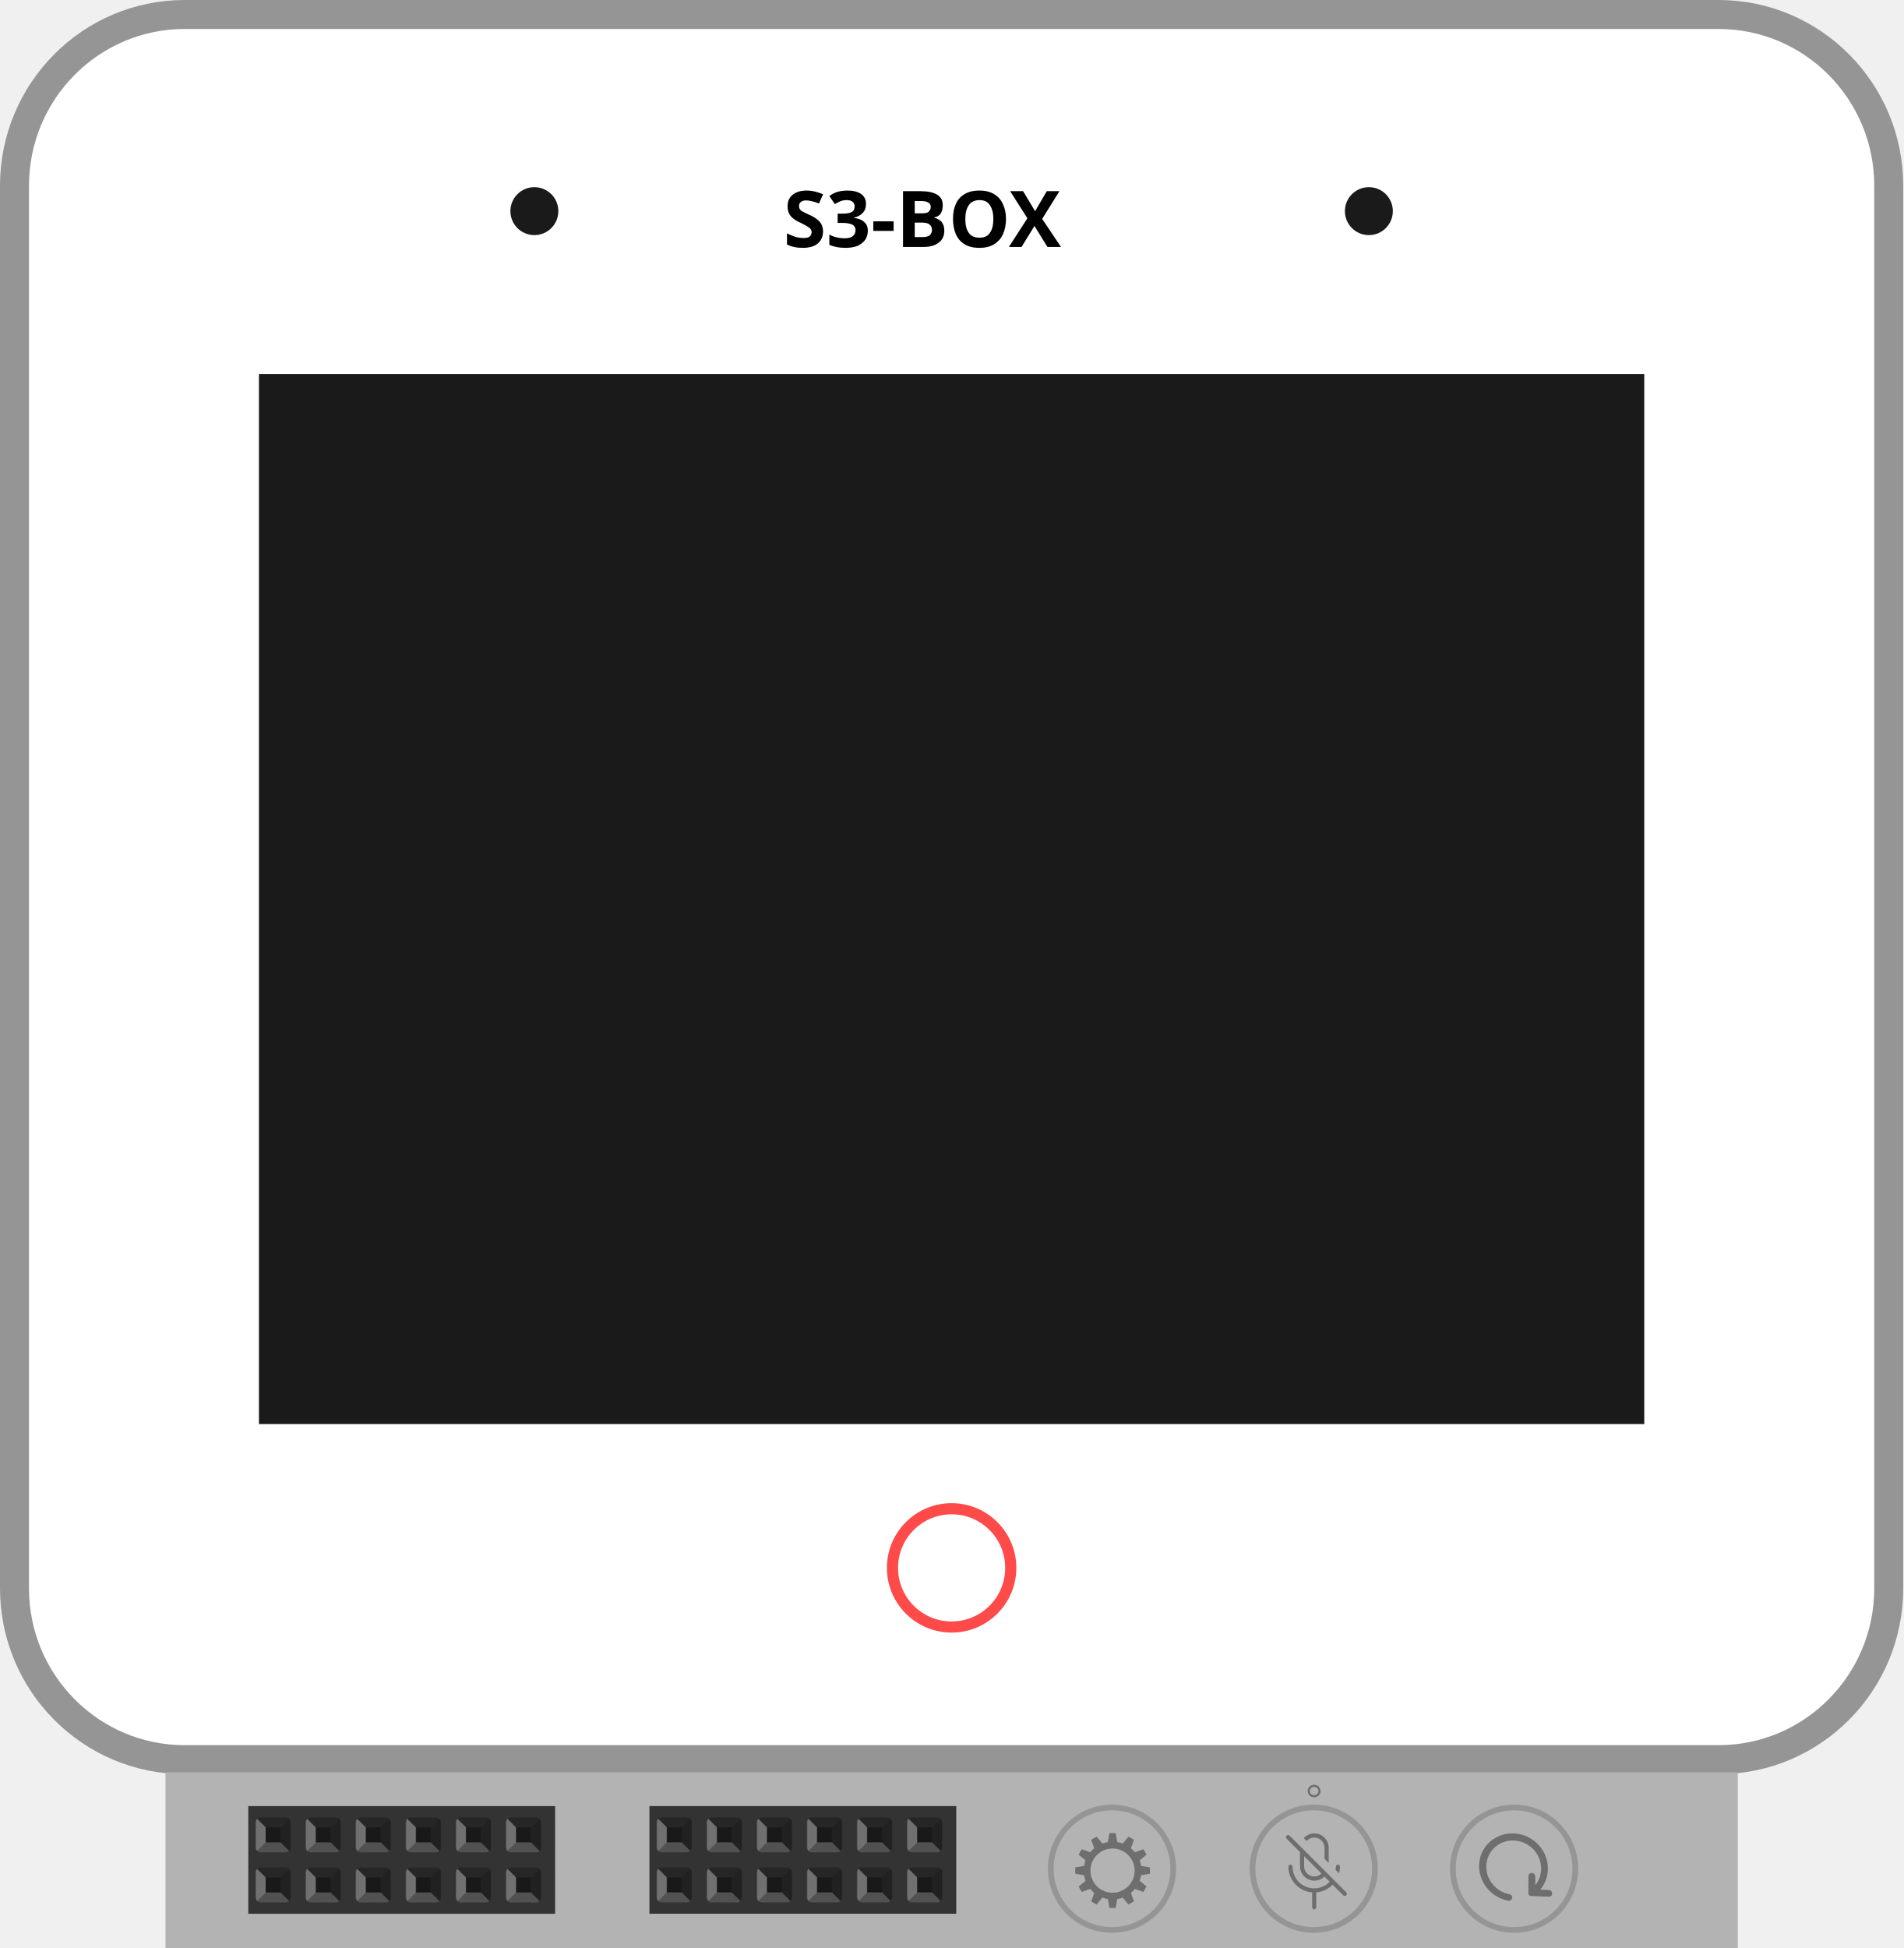
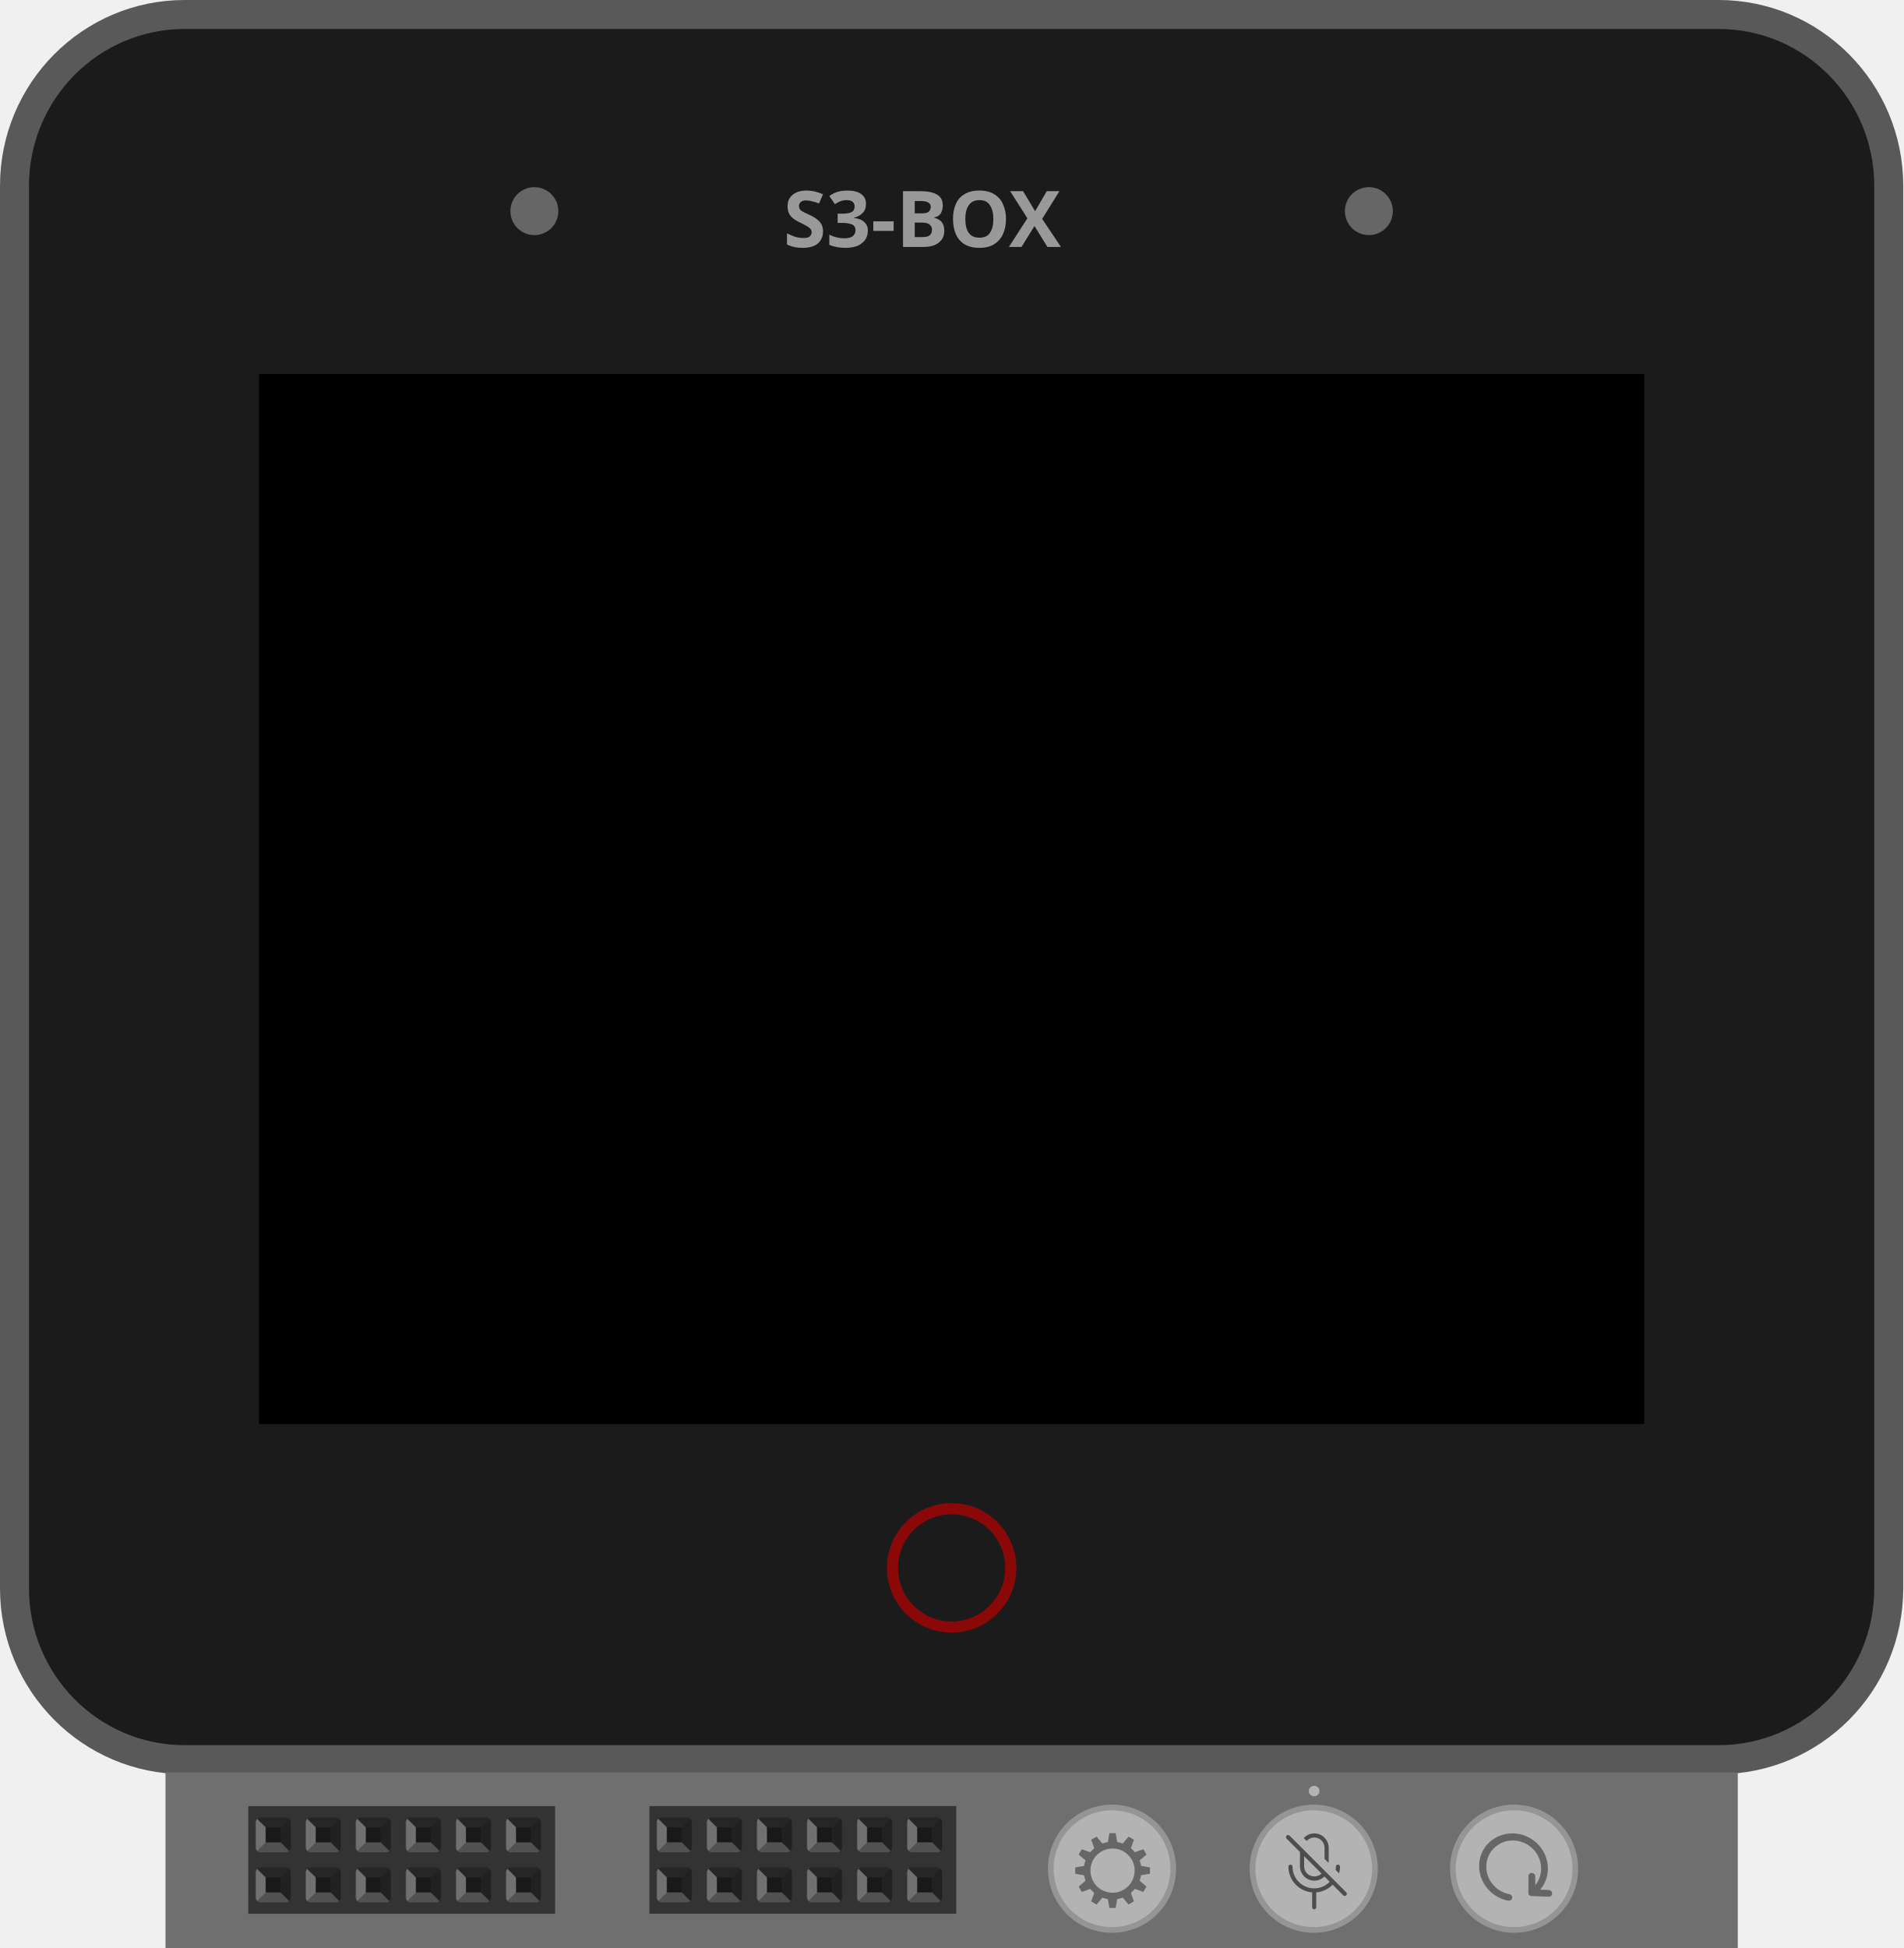
<svg xmlns="http://www.w3.org/2000/svg" xmlns:xlink="http://www.w3.org/1999/xlink" width="96.548mm" height="98.8mm" viewBox="0 0 96.548 98.8" version="1.1" id="svg1" xml:space="preserve">
  <defs id="defs1">
    <pattern xlink:href="#pins-female" id="pattern5" patternTransform="rotate(90,16.14846,1.790808)" />
    <pattern id="pins-female" width="2.54" height="2.54" patternUnits="userSpaceOnUse">
      <rect x="0" y="0" width="2.54" height="2.54" fill="#333" id="rect3-0" />
      <rect x="1.079" y="0.896" width="0.762" height="0.762" style="fill: #191919" id="rect4-9" />
      <path transform="translate(1.079, 1.658) rotate(180 0 0)" d="m 0 0 v 0.762 l 0.433,0.433 c 0.046,-0.046 0.074,-0.109 0.074,-0.179 v -1.27 c 0,-0.070 -0.028,-0.133 -0.074,-0.179 z" style="opacity: 0.25" id="path4-56" />
      <path transform="translate(1.841, 1.658) rotate(90 0 0)" d="m 0 0 v 0.762 l 0.433,0.433 c 0.046,-0.046 0.074,-0.109 0.074,-0.179 v -1.27 c 0,-0.070 -0.028,-0.133 -0.074,-0.179 z" style="opacity: 0.3; fill: #fff" id="path5" />
      <path transform="translate(1.841, 0.896)" d="m 0 0 v 0.762 l 0.433,0.433 c 0.046,-0.046 0.074,-0.109 0.074,-0.179 v -1.27 c 0,-0.070 -0.028,-0.133 -0.074,-0.179 z" style="opacity: 0.15; fill: #fff" id="path6" />
      <path transform="translate(1.079, 0.896) rotate(270 0 0)" d="m 0 0 v 0.762 l 0.433,0.433 c 0.046,-0.046 0.074,-0.109 0.074,-0.179 v -1.27 c 0,-0.070 -0.028,-0.133 -0.074,-0.179 z" style="opacity: 0.35" id="path7" />
    </pattern>
    <pattern xlink:href="#pins-female-2" id="pattern5-7" patternTransform="rotate(90,26.32411,11.96384)" />
    <pattern id="pins-female-2" width="2.54" height="2.54" patternUnits="userSpaceOnUse">
      <rect x="0" y="0" width="2.54" height="2.54" fill="#333" id="rect3-0-9" />
      <rect x="1.079" y="0.896" width="0.762" height="0.762" style="fill: #191919" id="rect4-9-7" />
      <path transform="translate(1.079, 1.658) rotate(180 0 0)" d="m 0 0 v 0.762 l 0.433,0.433 c 0.046,-0.046 0.074,-0.109 0.074,-0.179 v -1.27 c 0,-0.070 -0.028,-0.133 -0.074,-0.179 z" style="opacity: 0.25" id="path4-56-5" />
      <path transform="translate(1.841, 1.658) rotate(90 0 0)" d="m 0 0 v 0.762 l 0.433,0.433 c 0.046,-0.046 0.074,-0.109 0.074,-0.179 v -1.27 c 0,-0.070 -0.028,-0.133 -0.074,-0.179 z" style="opacity: 0.3; fill: #fff" id="path5-6" />
      <path transform="translate(1.841, 0.896)" d="m 0 0 v 0.762 l 0.433,0.433 c 0.046,-0.046 0.074,-0.109 0.074,-0.179 v -1.27 c 0,-0.070 -0.028,-0.133 -0.074,-0.179 z" style="opacity: 0.15; fill: #fff" id="path6-5" />
      <path transform="translate(1.079, 0.896) rotate(270 0 0)" d="m 0 0 v 0.762 l 0.433,0.433 c 0.046,-0.046 0.074,-0.109 0.074,-0.179 v -1.27 c 0,-0.070 -0.028,-0.133 -0.074,-0.179 z" style="opacity: 0.35" id="path7-3" />
    </pattern>
  </defs>
  <g id="layer1" transform="translate(-56.72584,-88.50732)">
-     <g id="g4">
-       <rect style="opacity:1;fill:#ffffff;stroke:#959595;stroke-width:1.47;stroke-dasharray:none;stroke-opacity:1" id="rect1" width="95.078" height="88.513" x="57.461" y="89.242" rx="8.632" ry="8.691" />
+     <g id="g4" style="fill:#1b1b1b;fill-opacity:1;stroke:#595959;stroke-opacity:1">
+       <rect style="opacity:1;fill:#1b1b1b;stroke:#595959;stroke-width:1.47;stroke-dasharray:none;stroke-opacity:1;fill-opacity:1" id="rect1" width="95.078" height="88.513" x="57.461" y="89.242" rx="8.632" ry="8.691" />
    </g>
    <rect style="fill:#000000;stroke-width:0.265" id="rect2" width="4.134" height="3.404" x="79.759" y="128.879" rx="8.5" ry="3.404" />
-     <rect style="opacity:1;fill:#1a1a1a;stroke-width:0.282" id="rect3" width="70.275" height="53.254" x="69.862" y="107.48" />
-     <circle style="opacity:0.71;fill:none;stroke:#ff0000;stroke-width:0.565;stroke-dasharray:none;stroke-opacity:1" id="path3" cx="105" cy="168.028" r="3" />
-     <rect style="opacity:1;fill:#b3b3b3;fill-opacity:1;stroke:none;stroke-width:1.167;stroke-dasharray:none;stroke-opacity:1" id="rect4" width="79.759" height="8.908" x="65.121" y="178.399" />
-     <g id="g5" transform="translate(-2.590508)">
-       <circle style="opacity:1;fill:#1a1a1a;fill-opacity:1;stroke:none;stroke-width:1.47;stroke-dasharray:none;stroke-opacity:1" id="path4" cx="86.424" cy="99.216" r="1.216" />
-       <circle style="fill:#1a1a1a;fill-opacity:1;stroke:none;stroke-width:1.47;stroke-dasharray:none;stroke-opacity:1" id="path4-5" cx="128.757" cy="99.216" r="1.216" />
+     <rect style="opacity:1;fill:#000000;stroke-width:0.282;fill-opacity:1" id="rect3" width="70.275" height="53.254" x="69.862" y="107.48" />
+     <circle style="opacity:0.71;fill:none;stroke:#b90000;stroke-width:0.565;stroke-dasharray:none;stroke-opacity:1" id="path3" cx="105" cy="168.028" r="3" />
+     <rect style="opacity:1;fill:#6f6f6f;fill-opacity:1;stroke:none;stroke-width:1.167;stroke-dasharray:none;stroke-opacity:1" id="rect4" width="79.759" height="8.908" x="65.121" y="178.399" />
+     <g id="g5" transform="translate(-2.590508)" style="fill:#666666">
+       <circle style="opacity:1;fill:#666666;fill-opacity:1;stroke:none;stroke-width:1.47;stroke-dasharray:none;stroke-opacity:1" id="path4" cx="86.424" cy="99.216" r="1.216" />
+       <circle style="fill:#666666;fill-opacity:1;stroke:none;stroke-width:1.47;stroke-dasharray:none;stroke-opacity:1" id="path4-5" cx="128.757" cy="99.216" r="1.216" />
    </g>
    <g transform="translate(97.10208,194.4688)" id="g31">
      <path id="rect30" style="fill:url(#pattern5)" d="m -27.781,-14.358 v 5.46 h 15.565 v -5.46 z" />
      <path id="rect30-4" style="fill:url(#pattern5-7)" d="m -7.432,-14.36 v 5.46 h 15.565 v -5.46 z" />
    </g>
    <ellipse style="fill:#b3b3b3;fill-opacity:1;stroke:#959595;stroke-width:0.579;stroke-opacity:1;paint-order:stroke markers fill" id="path1" cx="113.136" cy="183.286" rx="2.961" ry="2.961" />
    <ellipse style="fill:#b3b3b3;fill-opacity:1;stroke:#959595;stroke-width:0.579;stroke-opacity:1;paint-order:stroke markers fill" id="path1-7" cx="123.37" cy="183.286" rx="2.961" ry="2.961" />
    <ellipse style="fill:#b3b3b3;fill-opacity:1;stroke:#959595;stroke-width:0.579;stroke-opacity:1;paint-order:stroke markers fill" id="path1-8" cx="133.534" cy="183.286" rx="2.961" ry="2.961" />
-     <path d="m 113.004,181.487 c 0,0.001 -0.009,0.052 -0.019,0.112 -0.011,0.06 -0.028,0.16 -0.039,0.222 -0.011,0.062 -0.02,0.113 -0.02,0.114 -3e-4,3e-4 -0.018,0.004 -0.039,0.008 -0.069,0.013 -0.138,0.032 -0.205,0.055 -0.033,0.011 -0.034,0.012 -0.039,0.006 -0.002,-0.003 -0.067,-0.079 -0.142,-0.17 -0.076,-0.09 -0.139,-0.167 -0.142,-0.17 -0.005,-0.005 -0.011,-0.001 -0.141,0.073 -0.075,0.043 -0.136,0.08 -0.137,0.081 -5.9e-4,0.001 0.034,0.098 0.077,0.216 l 0.078,0.213 -0.012,0.011 c -0.086,0.077 -0.099,0.09 -0.182,0.182 l -0.011,0.012 -0.209,-0.076 c -0.115,-0.042 -0.212,-0.076 -0.215,-0.077 -0.005,-5.9e-4 -0.017,0.018 -0.085,0.135 -0.075,0.13 -0.079,0.136 -0.073,0.141 0.003,0.003 0.08,0.068 0.171,0.144 0.091,0.076 0.168,0.14 0.17,0.142 0.003,0.003 0.001,0.01 -0.008,0.038 -0.025,0.074 -0.042,0.135 -0.055,0.204 -0.004,0.022 -0.008,0.04 -0.008,0.04 -5.9e-4,3e-4 -0.052,0.009 -0.114,0.02 -0.062,0.011 -0.162,0.028 -0.222,0.039 -0.06,0.011 -0.111,0.019 -0.112,0.019 -0.001,0 -0.002,0.072 -0.002,0.16 0,0.088 10e-4,0.16 0.002,0.16 0.001,0 0.052,0.009 0.112,0.019 0.06,0.011 0.16,0.028 0.222,0.039 0.062,0.011 0.113,0.02 0.114,0.02 3e-4,3e-4 0.004,0.018 0.008,0.04 0.013,0.069 0.03,0.13 0.055,0.204 0.009,0.027 0.011,0.035 0.008,0.038 -0.002,0.002 -0.079,0.066 -0.17,0.142 -0.091,0.076 -0.168,0.141 -0.171,0.144 -0.005,0.005 -10e-4,0.011 0.073,0.141 0.068,0.117 0.08,0.136 0.085,0.135 0.004,-3e-4 0.1,-0.035 0.215,-0.077 l 0.209,-0.076 0.011,0.012 c 0.083,0.092 0.096,0.105 0.182,0.182 l 0.012,0.011 -0.078,0.213 c -0.043,0.117 -0.077,0.214 -0.077,0.216 5.9e-4,0.001 0.062,0.038 0.137,0.081 0.13,0.075 0.136,0.079 0.141,0.073 0.003,-0.003 0.067,-0.079 0.142,-0.17 0.076,-0.09 0.14,-0.167 0.142,-0.17 0.005,-0.005 0.006,-0.005 0.039,0.006 0.066,0.023 0.136,0.042 0.205,0.055 0.021,0.004 0.039,0.008 0.039,0.008 3e-4,5.9e-4 0.009,0.052 0.02,0.114 0.011,0.062 0.028,0.162 0.039,0.222 0.011,0.06 0.019,0.111 0.019,0.112 0,0.001 0.072,0.002 0.159,0.002 h 0.159 l 0.015,-0.087 c 0.008,-0.048 0.026,-0.149 0.039,-0.225 0.013,-0.076 0.024,-0.138 0.025,-0.139 3e-4,-3e-4 0.02,-0.005 0.045,-0.009 0.075,-0.015 0.124,-0.028 0.2,-0.054 0.027,-0.009 0.035,-0.011 0.038,-0.008 0.002,0.002 0.066,0.079 0.142,0.17 0.076,0.091 0.141,0.168 0.144,0.171 0.005,0.005 0.011,0.001 0.141,-0.073 0.075,-0.043 0.136,-0.08 0.137,-0.081 6e-4,-0.002 -0.048,-0.138 -0.138,-0.382 l -0.017,-0.046 0.019,-0.017 c 0.064,-0.056 0.114,-0.106 0.169,-0.169 l 0.016,-0.019 0.055,0.02 c 0.21,0.077 0.371,0.135 0.373,0.135 0.001,0 0.028,-0.044 0.059,-0.097 0.03,-0.054 0.066,-0.115 0.079,-0.137 0.019,-0.032 0.022,-0.041 0.02,-0.043 -0.002,-0.002 -0.079,-0.067 -0.171,-0.144 -0.092,-0.077 -0.169,-0.142 -0.171,-0.143 -0.003,-0.003 -10e-4,-0.01 0.008,-0.038 0.025,-0.073 0.044,-0.146 0.057,-0.211 0.004,-0.019 0.008,-0.035 0.009,-0.035 0.001,0 0.067,-0.011 0.147,-0.025 0.08,-0.014 0.179,-0.031 0.221,-0.038 0.042,-0.007 0.076,-0.013 0.078,-0.013 0.001,0 0.002,-0.072 0.002,-0.16 0,-0.088 -0.001,-0.16 -0.002,-0.16 -10e-4,0 -0.051,-0.009 -0.11,-0.019 -0.06,-0.01 -0.16,-0.028 -0.223,-0.039 l -0.115,-0.02 -0.006,-0.034 c -0.012,-0.065 -0.032,-0.138 -0.057,-0.21 -0.009,-0.027 -0.011,-0.035 -0.008,-0.038 0.002,-0.002 0.079,-0.066 0.171,-0.143 0.092,-0.077 0.169,-0.142 0.171,-0.144 0.003,-0.002 -6e-4,-0.011 -0.02,-0.043 -0.013,-0.022 -0.048,-0.083 -0.079,-0.137 -0.031,-0.053 -0.057,-0.097 -0.059,-0.097 -0.002,0 -0.163,0.058 -0.373,0.135 l -0.055,0.02 -0.016,-0.019 c -0.055,-0.063 -0.105,-0.113 -0.169,-0.169 l -0.019,-0.017 0.017,-0.046 c 0.089,-0.245 0.138,-0.38 0.138,-0.382 -5.9e-4,-0.001 -0.062,-0.038 -0.137,-0.081 -0.13,-0.075 -0.136,-0.079 -0.141,-0.073 -0.003,0.003 -0.068,0.08 -0.144,0.171 -0.076,0.091 -0.14,0.168 -0.142,0.17 -0.003,0.003 -0.01,10e-4 -0.038,-0.008 -0.075,-0.026 -0.124,-0.039 -0.2,-0.054 -0.024,-0.005 -0.044,-0.009 -0.045,-0.01 -5.9e-4,-5.9e-4 -0.012,-0.063 -0.025,-0.139 -0.013,-0.076 -0.031,-0.177 -0.039,-0.225 l -0.015,-0.087 h -0.159 c -0.088,0 -0.159,0.001 -0.159,0.002 z m 0.221,0.776 c 0.201,0.007 0.417,0.082 0.588,0.205 0.227,0.162 0.386,0.401 0.446,0.672 0.019,0.086 0.025,0.149 0.025,0.243 0,0.094 -0.007,0.157 -0.025,0.243 -0.089,0.401 -0.392,0.722 -0.787,0.836 -0.116,0.033 -0.231,0.046 -0.359,0.041 -0.479,-0.019 -0.894,-0.347 -1.028,-0.812 -0.033,-0.115 -0.046,-0.231 -0.042,-0.359 0.014,-0.357 0.203,-0.69 0.505,-0.887 0.146,-0.096 0.308,-0.155 0.487,-0.177 0.029,-0.004 0.12,-0.008 0.135,-0.007 0.005,3e-4 0.029,0.001 0.053,0.002 z" id="path1-5" style="fill:#6e6e6e;fill-opacity:1;stroke:none;stroke-width:0" />
-     <path d="m 123.497,184.486 v 0.756 c 0,0.058 -0.047,0.104 -0.104,0.104 -0.058,0 -0.104,-0.047 -0.104,-0.104 v -0.756 c -0.319,-0.025 -0.606,-0.166 -0.82,-0.38 -0.237,-0.237 -0.384,-0.564 -0.384,-0.923 0,-0.058 0.047,-0.104 0.104,-0.104 0.058,0 0.104,0.047 0.104,0.104 0,0.302 0.124,0.577 0.323,0.777 0.199,0.199 0.474,0.323 0.777,0.323 0.302,0 0.577,-0.124 0.777,-0.323 0.004,-0.004 0.007,-0.007 0.011,-0.011 l -0.269,-0.269 c -0.132,0.131 -0.313,0.212 -0.512,0.212 -0.2,0 -0.382,-0.082 -0.514,-0.214 -0.132,-0.132 -0.214,-0.314 -0.214,-0.514 v -0.724 l -0.681,-0.68 c -0.042,-0.042 -0.042,-0.11 0,-0.152 0.042,-0.042 0.11,-0.042 0.152,0 l 2.875,2.875 c 0.042,0.042 0.042,0.11 0,0.152 -0.042,0.042 -0.11,0.042 -0.152,0 l -0.539,-0.539 c -0.004,0.004 -0.007,0.007 -0.011,0.011 -0.214,0.214 -0.501,0.355 -0.82,0.38 z m 0.266,-0.956 -0.881,-0.881 v 0.513 c 0,0.143 0.058,0.272 0.152,0.366 0.094,0.094 0.224,0.152 0.366,0.152 0.142,0 0.27,-0.057 0.363,-0.15 z m 0.717,-0.181 c 0.009,-0.054 0.013,-0.109 0.013,-0.166 0,-0.058 0.047,-0.104 0.104,-0.104 0.058,0 0.104,0.047 0.104,0.104 0,0.118 -0.016,0.232 -0.045,0.341 z m -1.08,-1.854 c 0.2,0 0.382,0.082 0.514,0.214 0.132,0.132 0.214,0.314 0.214,0.514 v 0.774 l -0.21,-0.21 v -0.565 c 0,-0.143 -0.058,-0.272 -0.152,-0.366 v 0 c -0.094,-0.094 -0.224,-0.152 -0.366,-0.152 -0.143,0 -0.272,0.058 -0.366,0.152 -0.009,0.009 -0.016,0.016 -0.023,0.024 l -0.148,-0.148 c 0.007,-0.009 0.015,-0.016 0.023,-0.024 0.132,-0.132 0.314,-0.214 0.514,-0.214 z" id="path1-1" style="fill:#6e6e6e;fill-opacity:1;stroke-width:0.031" />
-     <g style="fill:#6e6e6e;fill-opacity:1" id="g10" transform="matrix(0.1000476,-0.1778275,-0.1838893,-0.1050838,135.8759,186.5351)">
-       <path d="M 15.88,13.84 C 14.2,10.36 10.44,8.6 6.84,9.24 L 7.8,7.44 C 8.04,7.04 7.88,6.52 7.48,6.32 7.08,6.08 6.56,6.24 6.36,6.64 L 4.4,10.28 c 0,0 -0.44,0.72 0.24,1.04 l 3.64,1.96 c 0.12,0.08 0.28,0.12 0.4,0.12 0.28,0 0.6,-0.16 0.72,-0.44 0.24,-0.4 0.08,-0.92 -0.32,-1.12 L 7.2,10.8 c 2.84,-0.48 5.8,0.96 7.12,3.68 1.6,3.32 0.2,7.32 -3.12,8.88 -1.6,0.76 -3.4,0.88 -5.08,0.28 -1.68,-0.6 -3.04,-1.8 -3.8,-3.4 C 1.56,18.64 1.44,16.84 2.04,15.16 2.2,14.72 1.96,14.24 1.52,14.08 1.12,14 0.64,14.24 0.48,14.68 c -0.72,2.12 -0.6,4.36 0.36,6.36 0.96,2 2.64,3.52 4.76,4.28 0.92,0.32 1.84,0.48 2.76,0.48 1.24,0 2.48,-0.28 3.6,-0.84 4.16,-2 5.92,-7 3.92,-11.12 z" id="path1-4" style="fill:#6e6e6e;fill-opacity:1" />
+     <path d="m 113.004,181.487 c 0,0.001 -0.009,0.052 -0.019,0.112 -0.011,0.06 -0.028,0.16 -0.039,0.222 -0.011,0.062 -0.02,0.113 -0.02,0.114 -3e-4,3e-4 -0.018,0.004 -0.039,0.008 -0.069,0.013 -0.138,0.032 -0.205,0.055 -0.033,0.011 -0.034,0.012 -0.039,0.006 -0.002,-0.003 -0.067,-0.079 -0.142,-0.17 -0.076,-0.09 -0.139,-0.167 -0.142,-0.17 -0.005,-0.005 -0.011,-0.001 -0.141,0.073 -0.075,0.043 -0.136,0.08 -0.137,0.081 -5.9e-4,0.001 0.034,0.098 0.077,0.216 l 0.078,0.213 -0.012,0.011 c -0.086,0.077 -0.099,0.09 -0.182,0.182 l -0.011,0.012 -0.209,-0.076 c -0.115,-0.042 -0.212,-0.076 -0.215,-0.077 -0.005,-5.9e-4 -0.017,0.018 -0.085,0.135 -0.075,0.13 -0.079,0.136 -0.073,0.141 0.003,0.003 0.08,0.068 0.171,0.144 0.091,0.076 0.168,0.14 0.17,0.142 0.003,0.003 0.001,0.01 -0.008,0.038 -0.025,0.074 -0.042,0.135 -0.055,0.204 -0.004,0.022 -0.008,0.04 -0.008,0.04 -5.9e-4,3e-4 -0.052,0.009 -0.114,0.02 -0.062,0.011 -0.162,0.028 -0.222,0.039 -0.06,0.011 -0.111,0.019 -0.112,0.019 -0.001,0 -0.002,0.072 -0.002,0.16 0,0.088 10e-4,0.16 0.002,0.16 0.001,0 0.052,0.009 0.112,0.019 0.06,0.011 0.16,0.028 0.222,0.039 0.062,0.011 0.113,0.02 0.114,0.02 3e-4,3e-4 0.004,0.018 0.008,0.04 0.013,0.069 0.03,0.13 0.055,0.204 0.009,0.027 0.011,0.035 0.008,0.038 -0.002,0.002 -0.079,0.066 -0.17,0.142 -0.091,0.076 -0.168,0.141 -0.171,0.144 -0.005,0.005 -10e-4,0.011 0.073,0.141 0.068,0.117 0.08,0.136 0.085,0.135 0.004,-3e-4 0.1,-0.035 0.215,-0.077 l 0.209,-0.076 0.011,0.012 c 0.083,0.092 0.096,0.105 0.182,0.182 l 0.012,0.011 -0.078,0.213 c -0.043,0.117 -0.077,0.214 -0.077,0.216 5.9e-4,0.001 0.062,0.038 0.137,0.081 0.13,0.075 0.136,0.079 0.141,0.073 0.003,-0.003 0.067,-0.079 0.142,-0.17 0.076,-0.09 0.14,-0.167 0.142,-0.17 0.005,-0.005 0.006,-0.005 0.039,0.006 0.066,0.023 0.136,0.042 0.205,0.055 0.021,0.004 0.039,0.008 0.039,0.008 3e-4,5.9e-4 0.009,0.052 0.02,0.114 0.011,0.062 0.028,0.162 0.039,0.222 0.011,0.06 0.019,0.111 0.019,0.112 0,0.001 0.072,0.002 0.159,0.002 h 0.159 l 0.015,-0.087 c 0.008,-0.048 0.026,-0.149 0.039,-0.225 0.013,-0.076 0.024,-0.138 0.025,-0.139 3e-4,-3e-4 0.02,-0.005 0.045,-0.009 0.075,-0.015 0.124,-0.028 0.2,-0.054 0.027,-0.009 0.035,-0.011 0.038,-0.008 0.002,0.002 0.066,0.079 0.142,0.17 0.076,0.091 0.141,0.168 0.144,0.171 0.005,0.005 0.011,0.001 0.141,-0.073 0.075,-0.043 0.136,-0.08 0.137,-0.081 6e-4,-0.002 -0.048,-0.138 -0.138,-0.382 l -0.017,-0.046 0.019,-0.017 c 0.064,-0.056 0.114,-0.106 0.169,-0.169 l 0.016,-0.019 0.055,0.02 c 0.21,0.077 0.371,0.135 0.373,0.135 0.001,0 0.028,-0.044 0.059,-0.097 0.03,-0.054 0.066,-0.115 0.079,-0.137 0.019,-0.032 0.022,-0.041 0.02,-0.043 -0.002,-0.002 -0.079,-0.067 -0.171,-0.144 -0.092,-0.077 -0.169,-0.142 -0.171,-0.143 -0.003,-0.003 -10e-4,-0.01 0.008,-0.038 0.025,-0.073 0.044,-0.146 0.057,-0.211 0.004,-0.019 0.008,-0.035 0.009,-0.035 0.001,0 0.067,-0.011 0.147,-0.025 0.08,-0.014 0.179,-0.031 0.221,-0.038 0.042,-0.007 0.076,-0.013 0.078,-0.013 0.001,0 0.002,-0.072 0.002,-0.16 0,-0.088 -0.001,-0.16 -0.002,-0.16 -10e-4,0 -0.051,-0.009 -0.11,-0.019 -0.06,-0.01 -0.16,-0.028 -0.223,-0.039 l -0.115,-0.02 -0.006,-0.034 c -0.012,-0.065 -0.032,-0.138 -0.057,-0.21 -0.009,-0.027 -0.011,-0.035 -0.008,-0.038 0.002,-0.002 0.079,-0.066 0.171,-0.143 0.092,-0.077 0.169,-0.142 0.171,-0.144 0.003,-0.002 -6e-4,-0.011 -0.02,-0.043 -0.013,-0.022 -0.048,-0.083 -0.079,-0.137 -0.031,-0.053 -0.057,-0.097 -0.059,-0.097 -0.002,0 -0.163,0.058 -0.373,0.135 l -0.055,0.02 -0.016,-0.019 c -0.055,-0.063 -0.105,-0.113 -0.169,-0.169 l -0.019,-0.017 0.017,-0.046 c 0.089,-0.245 0.138,-0.38 0.138,-0.382 -5.9e-4,-0.001 -0.062,-0.038 -0.137,-0.081 -0.13,-0.075 -0.136,-0.079 -0.141,-0.073 -0.003,0.003 -0.068,0.08 -0.144,0.171 -0.076,0.091 -0.14,0.168 -0.142,0.17 -0.003,0.003 -0.01,10e-4 -0.038,-0.008 -0.075,-0.026 -0.124,-0.039 -0.2,-0.054 -0.024,-0.005 -0.044,-0.009 -0.045,-0.01 -5.9e-4,-5.9e-4 -0.012,-0.063 -0.025,-0.139 -0.013,-0.076 -0.031,-0.177 -0.039,-0.225 l -0.015,-0.087 h -0.159 c -0.088,0 -0.159,0.001 -0.159,0.002 z m 0.221,0.776 c 0.201,0.007 0.417,0.082 0.588,0.205 0.227,0.162 0.386,0.401 0.446,0.672 0.019,0.086 0.025,0.149 0.025,0.243 0,0.094 -0.007,0.157 -0.025,0.243 -0.089,0.401 -0.392,0.722 -0.787,0.836 -0.116,0.033 -0.231,0.046 -0.359,0.041 -0.479,-0.019 -0.894,-0.347 -1.028,-0.812 -0.033,-0.115 -0.046,-0.231 -0.042,-0.359 0.014,-0.357 0.203,-0.69 0.505,-0.887 0.146,-0.096 0.308,-0.155 0.487,-0.177 0.029,-0.004 0.12,-0.008 0.135,-0.007 0.005,3e-4 0.029,0.001 0.053,0.002 z" id="path1-5" style="fill:#666666;fill-opacity:1;stroke:none;stroke-width:0" />
+     <path d="m 123.497,184.486 v 0.756 c 0,0.058 -0.047,0.104 -0.104,0.104 -0.058,0 -0.104,-0.047 -0.104,-0.104 v -0.756 c -0.319,-0.025 -0.606,-0.166 -0.82,-0.38 -0.237,-0.237 -0.384,-0.564 -0.384,-0.923 0,-0.058 0.047,-0.104 0.104,-0.104 0.058,0 0.104,0.047 0.104,0.104 0,0.302 0.124,0.577 0.323,0.777 0.199,0.199 0.474,0.323 0.777,0.323 0.302,0 0.577,-0.124 0.777,-0.323 0.004,-0.004 0.007,-0.007 0.011,-0.011 l -0.269,-0.269 c -0.132,0.131 -0.313,0.212 -0.512,0.212 -0.2,0 -0.382,-0.082 -0.514,-0.214 -0.132,-0.132 -0.214,-0.314 -0.214,-0.514 v -0.724 l -0.681,-0.68 c -0.042,-0.042 -0.042,-0.11 0,-0.152 0.042,-0.042 0.11,-0.042 0.152,0 l 2.875,2.875 c 0.042,0.042 0.042,0.11 0,0.152 -0.042,0.042 -0.11,0.042 -0.152,0 l -0.539,-0.539 c -0.004,0.004 -0.007,0.007 -0.011,0.011 -0.214,0.214 -0.501,0.355 -0.82,0.38 z m 0.266,-0.956 -0.881,-0.881 v 0.513 c 0,0.143 0.058,0.272 0.152,0.366 0.094,0.094 0.224,0.152 0.366,0.152 0.142,0 0.27,-0.057 0.363,-0.15 z m 0.717,-0.181 c 0.009,-0.054 0.013,-0.109 0.013,-0.166 0,-0.058 0.047,-0.104 0.104,-0.104 0.058,0 0.104,0.047 0.104,0.104 0,0.118 -0.016,0.232 -0.045,0.341 z m -1.08,-1.854 c 0.2,0 0.382,0.082 0.514,0.214 0.132,0.132 0.214,0.314 0.214,0.514 v 0.774 l -0.21,-0.21 v -0.565 c 0,-0.143 -0.058,-0.272 -0.152,-0.366 v 0 c -0.094,-0.094 -0.224,-0.152 -0.366,-0.152 -0.143,0 -0.272,0.058 -0.366,0.152 -0.009,0.009 -0.016,0.016 -0.023,0.024 l -0.148,-0.148 c 0.007,-0.009 0.015,-0.016 0.023,-0.024 0.132,-0.132 0.314,-0.214 0.514,-0.214 z" id="path1-1" style="fill:#4d4d4d;fill-opacity:1;stroke-width:0.031" />
+     <g style="fill:#666666;fill-opacity:1" id="g10" transform="matrix(0.1000476,-0.1778275,-0.1838893,-0.1050838,135.8759,186.5351)">
+       <path d="M 15.88,13.84 C 14.2,10.36 10.44,8.6 6.84,9.24 L 7.8,7.44 C 8.04,7.04 7.88,6.52 7.48,6.32 7.08,6.08 6.56,6.24 6.36,6.64 L 4.4,10.28 c 0,0 -0.44,0.72 0.24,1.04 l 3.64,1.96 c 0.12,0.08 0.28,0.12 0.4,0.12 0.28,0 0.6,-0.16 0.72,-0.44 0.24,-0.4 0.08,-0.92 -0.32,-1.12 L 7.2,10.8 c 2.84,-0.48 5.8,0.96 7.12,3.68 1.6,3.32 0.2,7.32 -3.12,8.88 -1.6,0.76 -3.4,0.88 -5.08,0.28 -1.68,-0.6 -3.04,-1.8 -3.8,-3.4 C 1.56,18.64 1.44,16.84 2.04,15.16 2.2,14.72 1.96,14.24 1.52,14.08 1.12,14 0.64,14.24 0.48,14.68 c -0.72,2.12 -0.6,4.36 0.36,6.36 0.96,2 2.64,3.52 4.76,4.28 0.92,0.32 1.84,0.48 2.76,0.48 1.24,0 2.48,-0.28 3.6,-0.84 4.16,-2 5.92,-7 3.92,-11.12 z" id="path1-4" style="fill:#666666;fill-opacity:1" />
    </g>
-     <text xml:space="preserve" style="font-style:normal;font-weight:normal;font-size:3.955px;line-height:1.25;font-family:sans-serif;fill:#000000;fill-opacity:1;stroke:none;stroke-width:0.099" x="96.459" y="101.032" id="text10">
-       <tspan id="tspan10" style="font-weight:bold;stroke-width:0.099" x="96.459" y="101.032">S3-BOX</tspan>
+     <text xml:space="preserve" style="font-style:normal;font-weight:normal;font-size:3.955px;line-height:1.25;font-family:sans-serif;fill:#999999;fill-opacity:1;stroke:none;stroke-width:0.099" x="96.459" y="101.032" id="text10">
+       <tspan id="tspan10" style="font-weight:bold;stroke-width:0.099;fill:#999999" x="96.459" y="101.032">S3-BOX</tspan>
    </text>
-     <ellipse style="fill:none;fill-opacity:1;stroke:#6e6e6e;stroke-width:0.106;stroke-dasharray:none;stroke-opacity:1;paint-order:stroke markers fill" id="path10" cx="123.389" cy="179.346" rx="0.273" ry="0.264" />
+     <ellipse style="fill:#b3b3b3;fill-opacity:1;stroke:#6e6e6e;stroke-width:0.106;stroke-dasharray:none;stroke-opacity:1;paint-order:stroke markers fill" id="path10" cx="123.389" cy="179.346" rx="0.273" ry="0.264" />
  </g>
</svg>
